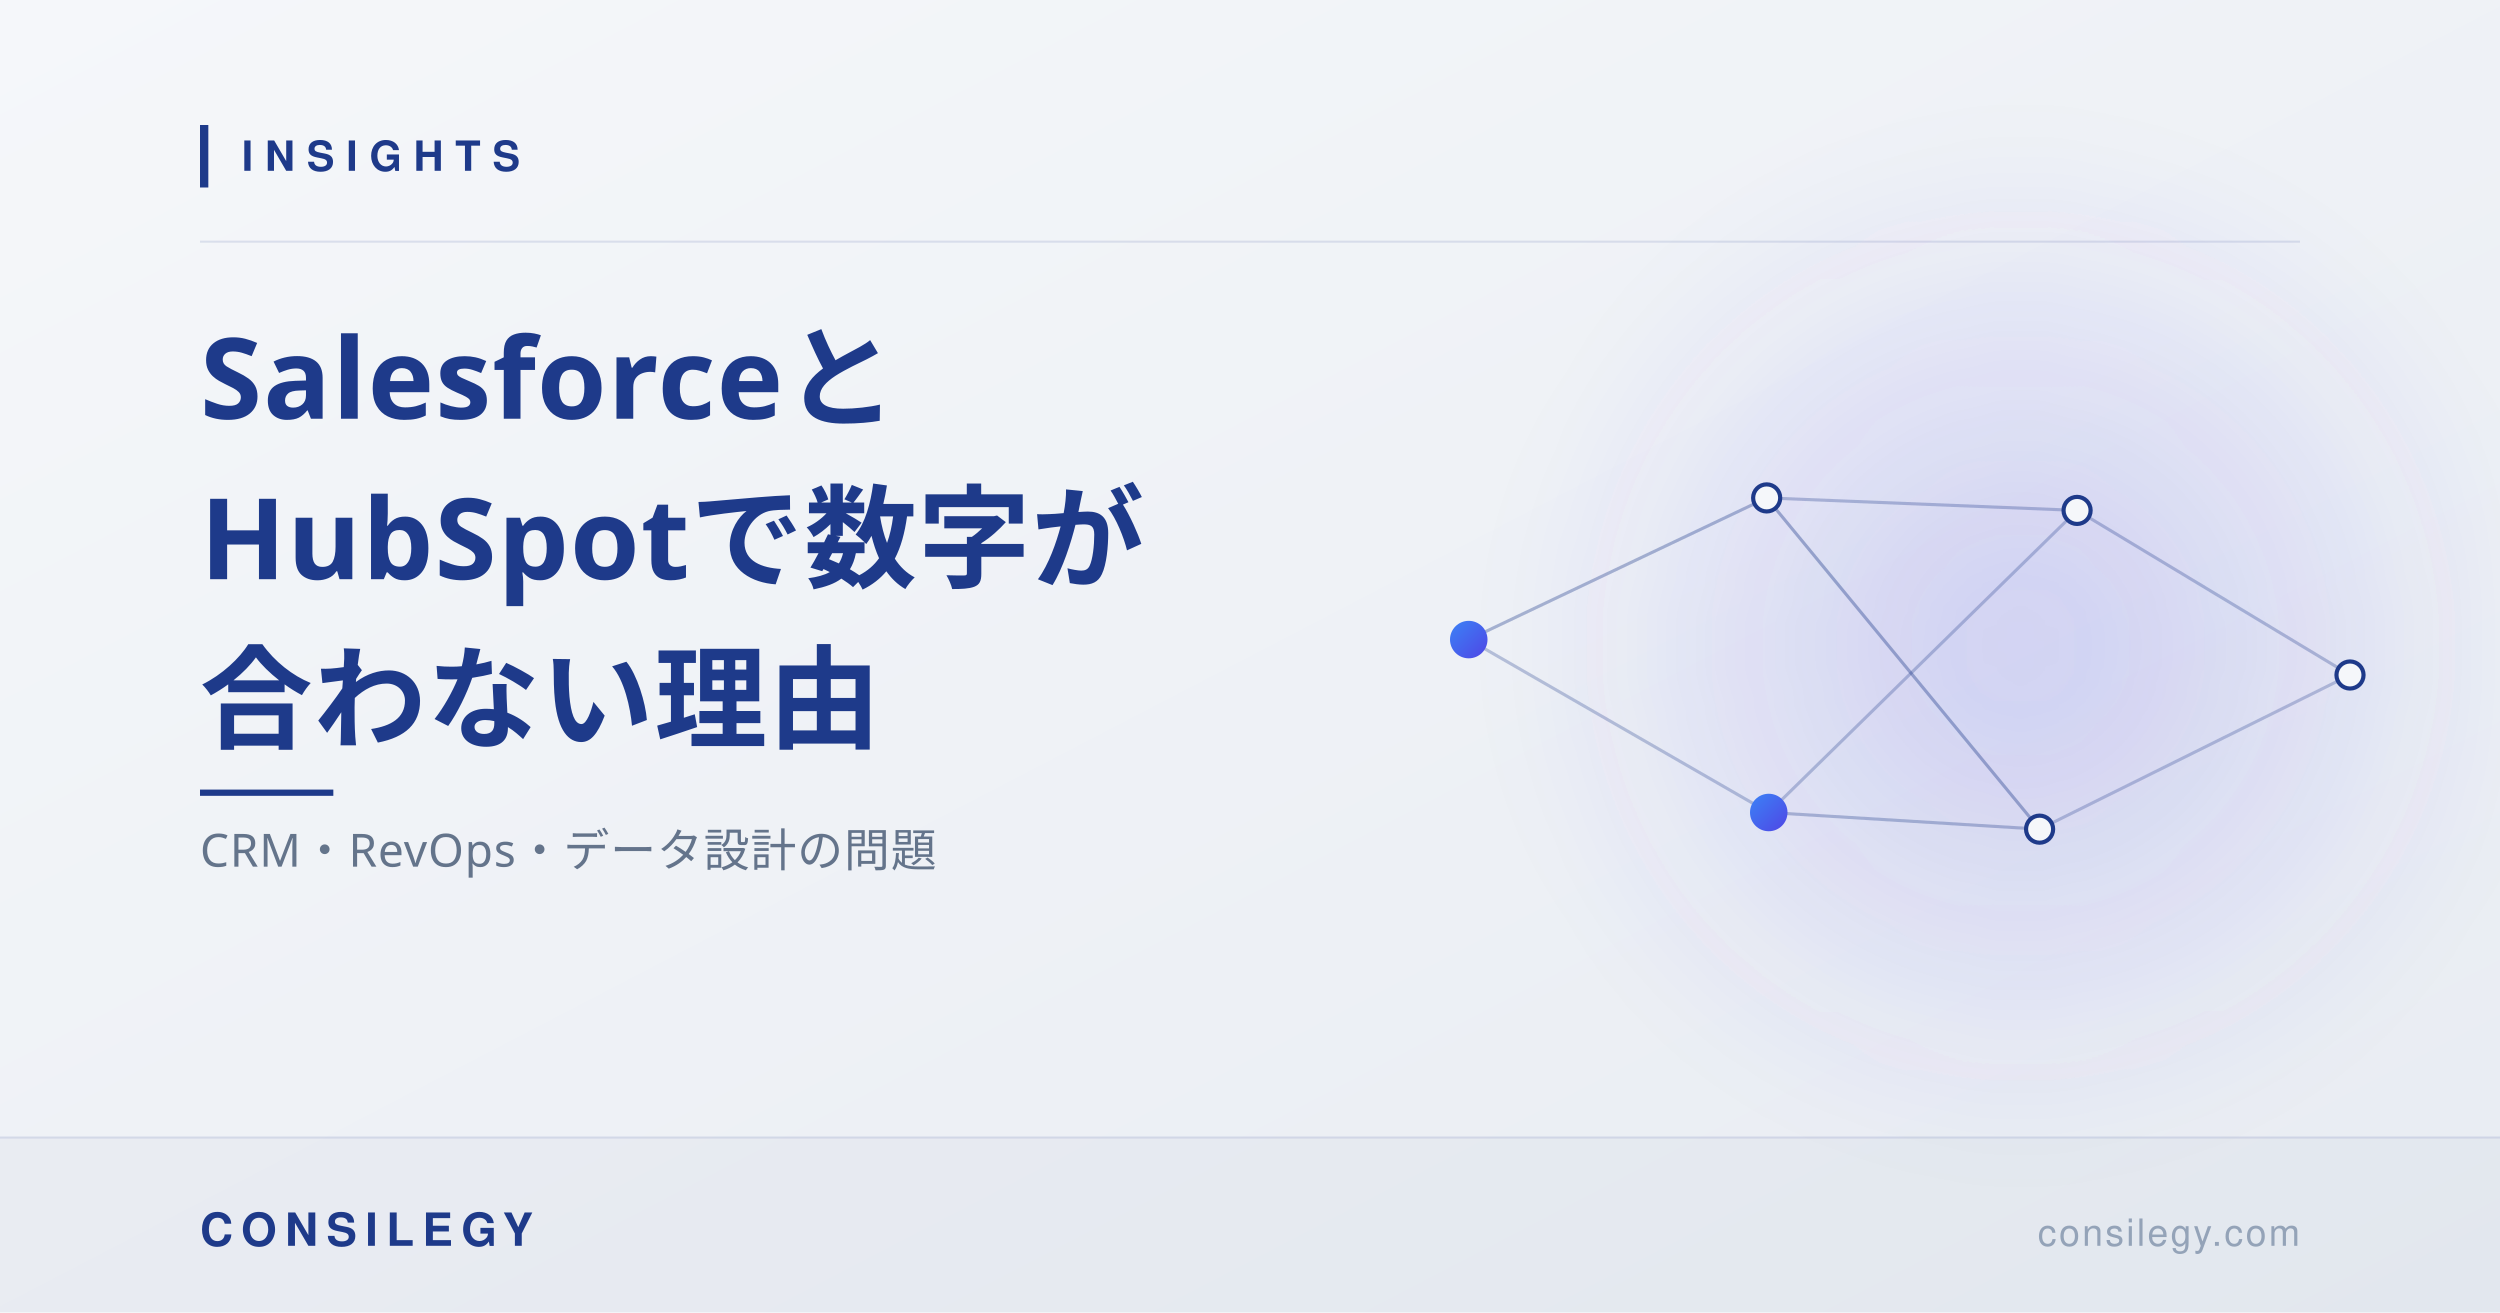
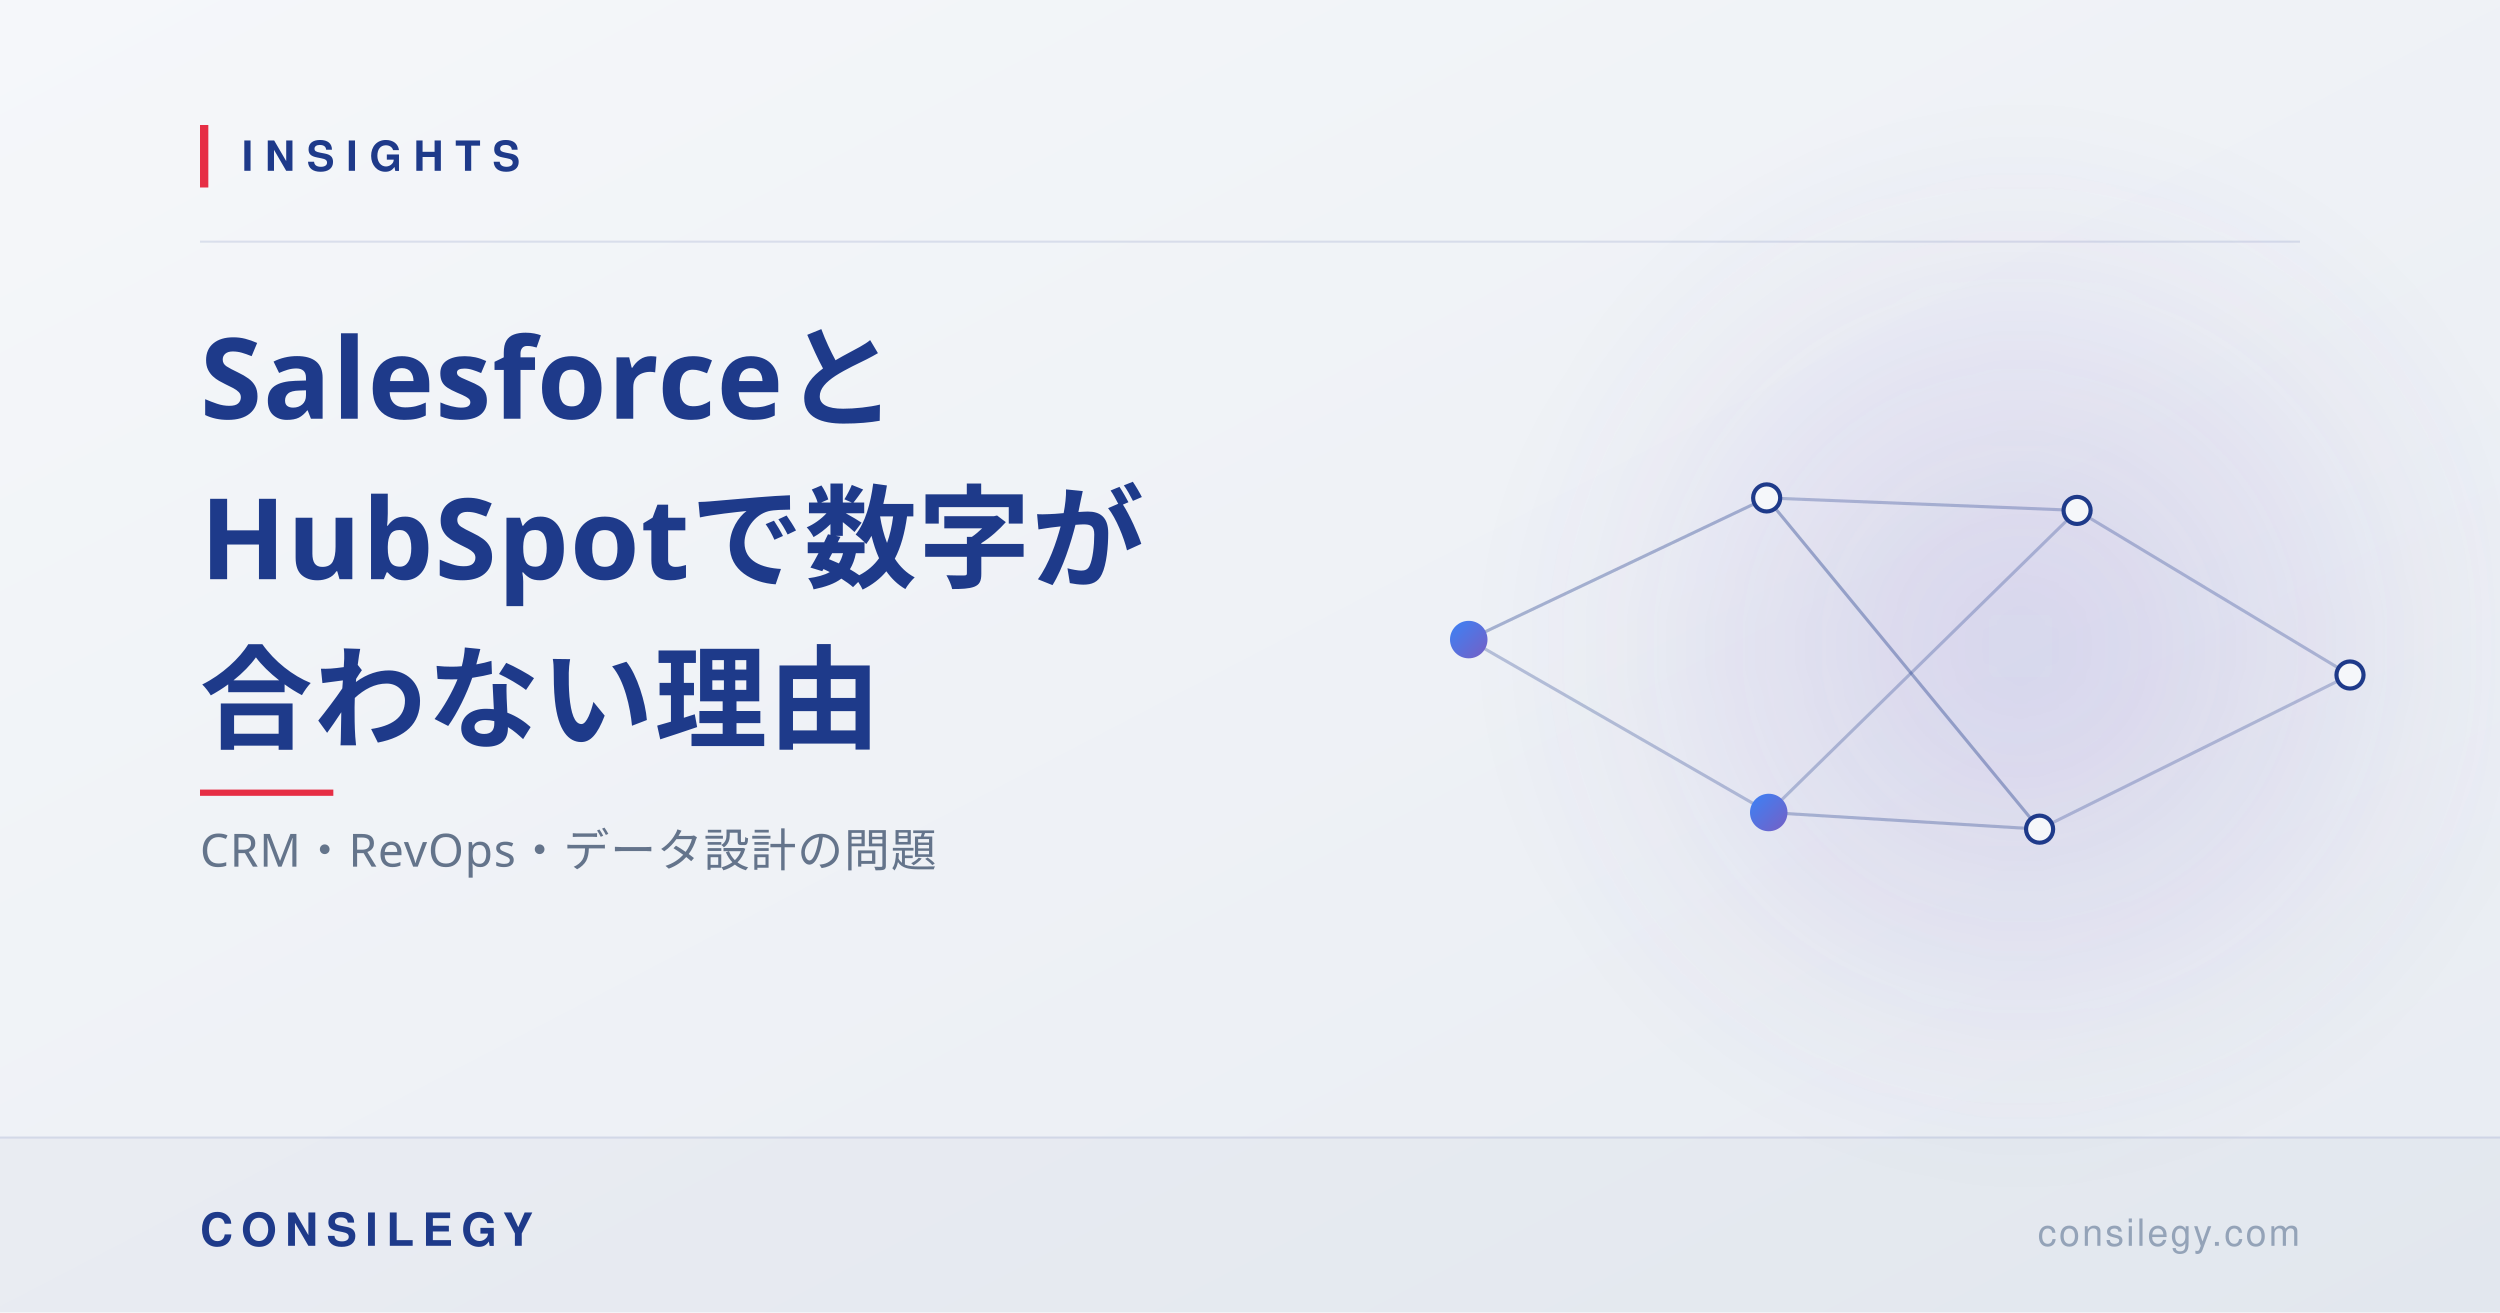
<svg xmlns="http://www.w3.org/2000/svg" viewBox="0 0 1200 630" width="1200" height="630">
  <defs>
    <linearGradient id="bg" x1="0%" y1="0%" x2="100%" y2="100%">
      <stop offset="0%" stop-color="#F5F7FA" />
      <stop offset="100%" stop-color="#E8ECF2" />
    </linearGradient>
    <linearGradient id="bi" x1="0%" y1="0%" x2="100%" y2="100%">
      <stop offset="0%" stop-color="#3B82F6" />
-       <stop offset="100%" stop-color="#4F46E5" />
+       <stop offset="100%" stop-color="#765FC4" />
    </linearGradient>
    <radialGradient id="glow" cx="50%" cy="50%" r="50%">
-       <stop offset="0%" stop-color="#4F46E5" stop-opacity="0.20" />
-       <stop offset="100%" stop-color="#4F46E5" stop-opacity="0" />
+       <stop offset="0%" stop-color="#765FC4" stop-opacity="0.20" />
+       <stop offset="100%" stop-color="#765FC4" stop-opacity="0" />
    </radialGradient>
    <filter id="soft" x="-60%" y="-60%" width="220%" height="220%">
      <feGaussianBlur stdDeviation="26" />
    </filter>
  </defs>
  <rect width="1200" height="630" fill="url(#bg)" />
  <circle cx="970" cy="310" r="240" fill="url(#glow)" filter="url(#soft)" />
  <line x1="705" y1="307" x2="848" y2="239" stroke="#1E3A8A" stroke-opacity="0.35" stroke-width="1.5" />
  <line x1="705" y1="307" x2="849" y2="390" stroke="#1E3A8A" stroke-opacity="0.28" stroke-width="1.5" />
  <line x1="848" y1="239" x2="997" y2="245" stroke="#1E3A8A" stroke-opacity="0.30" stroke-width="1.5" />
  <line x1="848" y1="239" x2="979" y2="398" stroke="#1E3A8A" stroke-opacity="0.38" stroke-width="1.5" />
  <line x1="849" y1="390" x2="997" y2="245" stroke="#1E3A8A" stroke-opacity="0.28" stroke-width="1.5" />
  <line x1="849" y1="390" x2="979" y2="398" stroke="#1E3A8A" stroke-opacity="0.31" stroke-width="1.5" />
  <line x1="997" y1="245" x2="1128" y2="324" stroke="#1E3A8A" stroke-opacity="0.29" stroke-width="1.5" />
  <line x1="979" y1="398" x2="1128" y2="324" stroke="#1E3A8A" stroke-opacity="0.27" stroke-width="1.5" />
  <circle cx="705" cy="307" r="9" fill="url(#bi)" />
  <circle cx="848" cy="239" r="6.5" fill="#F5F7FA" stroke="#1E3A8A" stroke-width="2" />
  <circle cx="849" cy="390" r="9" fill="url(#bi)" />
  <circle cx="997" cy="245" r="6.5" fill="#F5F7FA" stroke="#1E3A8A" stroke-width="2" />
  <circle cx="979" cy="398" r="6.5" fill="#F5F7FA" stroke="#1E3A8A" stroke-width="2" />
  <circle cx="1128" cy="324" r="6.5" fill="#F5F7FA" stroke="#1E3A8A" stroke-width="2" />
-   <rect x="96" y="60" width="4" height="30" fill="#1E3A8A" />
+   <rect x="96" y="60" width="4" height="30" fill="#E62E45" />
  <text x="116" y="82" font-family="'Helvetica Neue',Helvetica,Arial,sans-serif" font-size="20" font-weight="600" fill="#1E3A8A" letter-spacing="0.28em">INSIGHTS</text>
  <line x1="96" y1="116" x2="1104" y2="116" stroke="#1E3A8A" stroke-opacity="0.12" stroke-width="1" />
  <text x="96" y="201" font-family="'Hiragino Sans','Hiragino Kaku Gothic ProN',system-ui,sans-serif" font-size="54" font-weight="600" fill="#1E3A8A" letter-spacing="0.01em">Salesforceと</text>
  <text x="96" y="278" font-family="'Hiragino Sans','Hiragino Kaku Gothic ProN',system-ui,sans-serif" font-size="54" font-weight="600" fill="#1E3A8A" letter-spacing="0.01em">HubSpotで数字が</text>
  <text x="96" y="355" font-family="'Hiragino Sans','Hiragino Kaku Gothic ProN',system-ui,sans-serif" font-size="54" font-weight="600" fill="#1E3A8A" letter-spacing="0.01em">合わない理由</text>
-   <rect x="96" y="379" width="64" height="3" fill="#1E3A8A" />
+   <rect x="96" y="379" width="64" height="3" fill="#E62E45" />
  <text x="96" y="416" font-family="'Hiragino Sans','Hiragino Kaku Gothic ProN',system-ui,sans-serif" font-size="22" font-weight="400" fill="#64748B" letter-spacing="0.02em">CRM・RevOps・データ設計の問題</text>
  <rect x="0" y="546" width="1200" height="84" fill="#1E3A8A" fill-opacity="0.035" />
  <line x1="0" y1="546" x2="1200" y2="546" stroke="#1E3A8A" stroke-opacity="0.12" stroke-width="1" />
  <text x="96" y="598" font-family="'Helvetica Neue',Helvetica,Arial,sans-serif" font-size="22" font-weight="600" fill="#1E3A8A" letter-spacing="0.18em">CONSILEGY</text>
  <text x="1104" y="598" text-anchor="end" font-family="'Helvetica Neue',Helvetica,Arial,sans-serif" font-size="18" font-weight="400" fill="#94A3B8" letter-spacing="0.06em">consilegy.com</text>
</svg>
